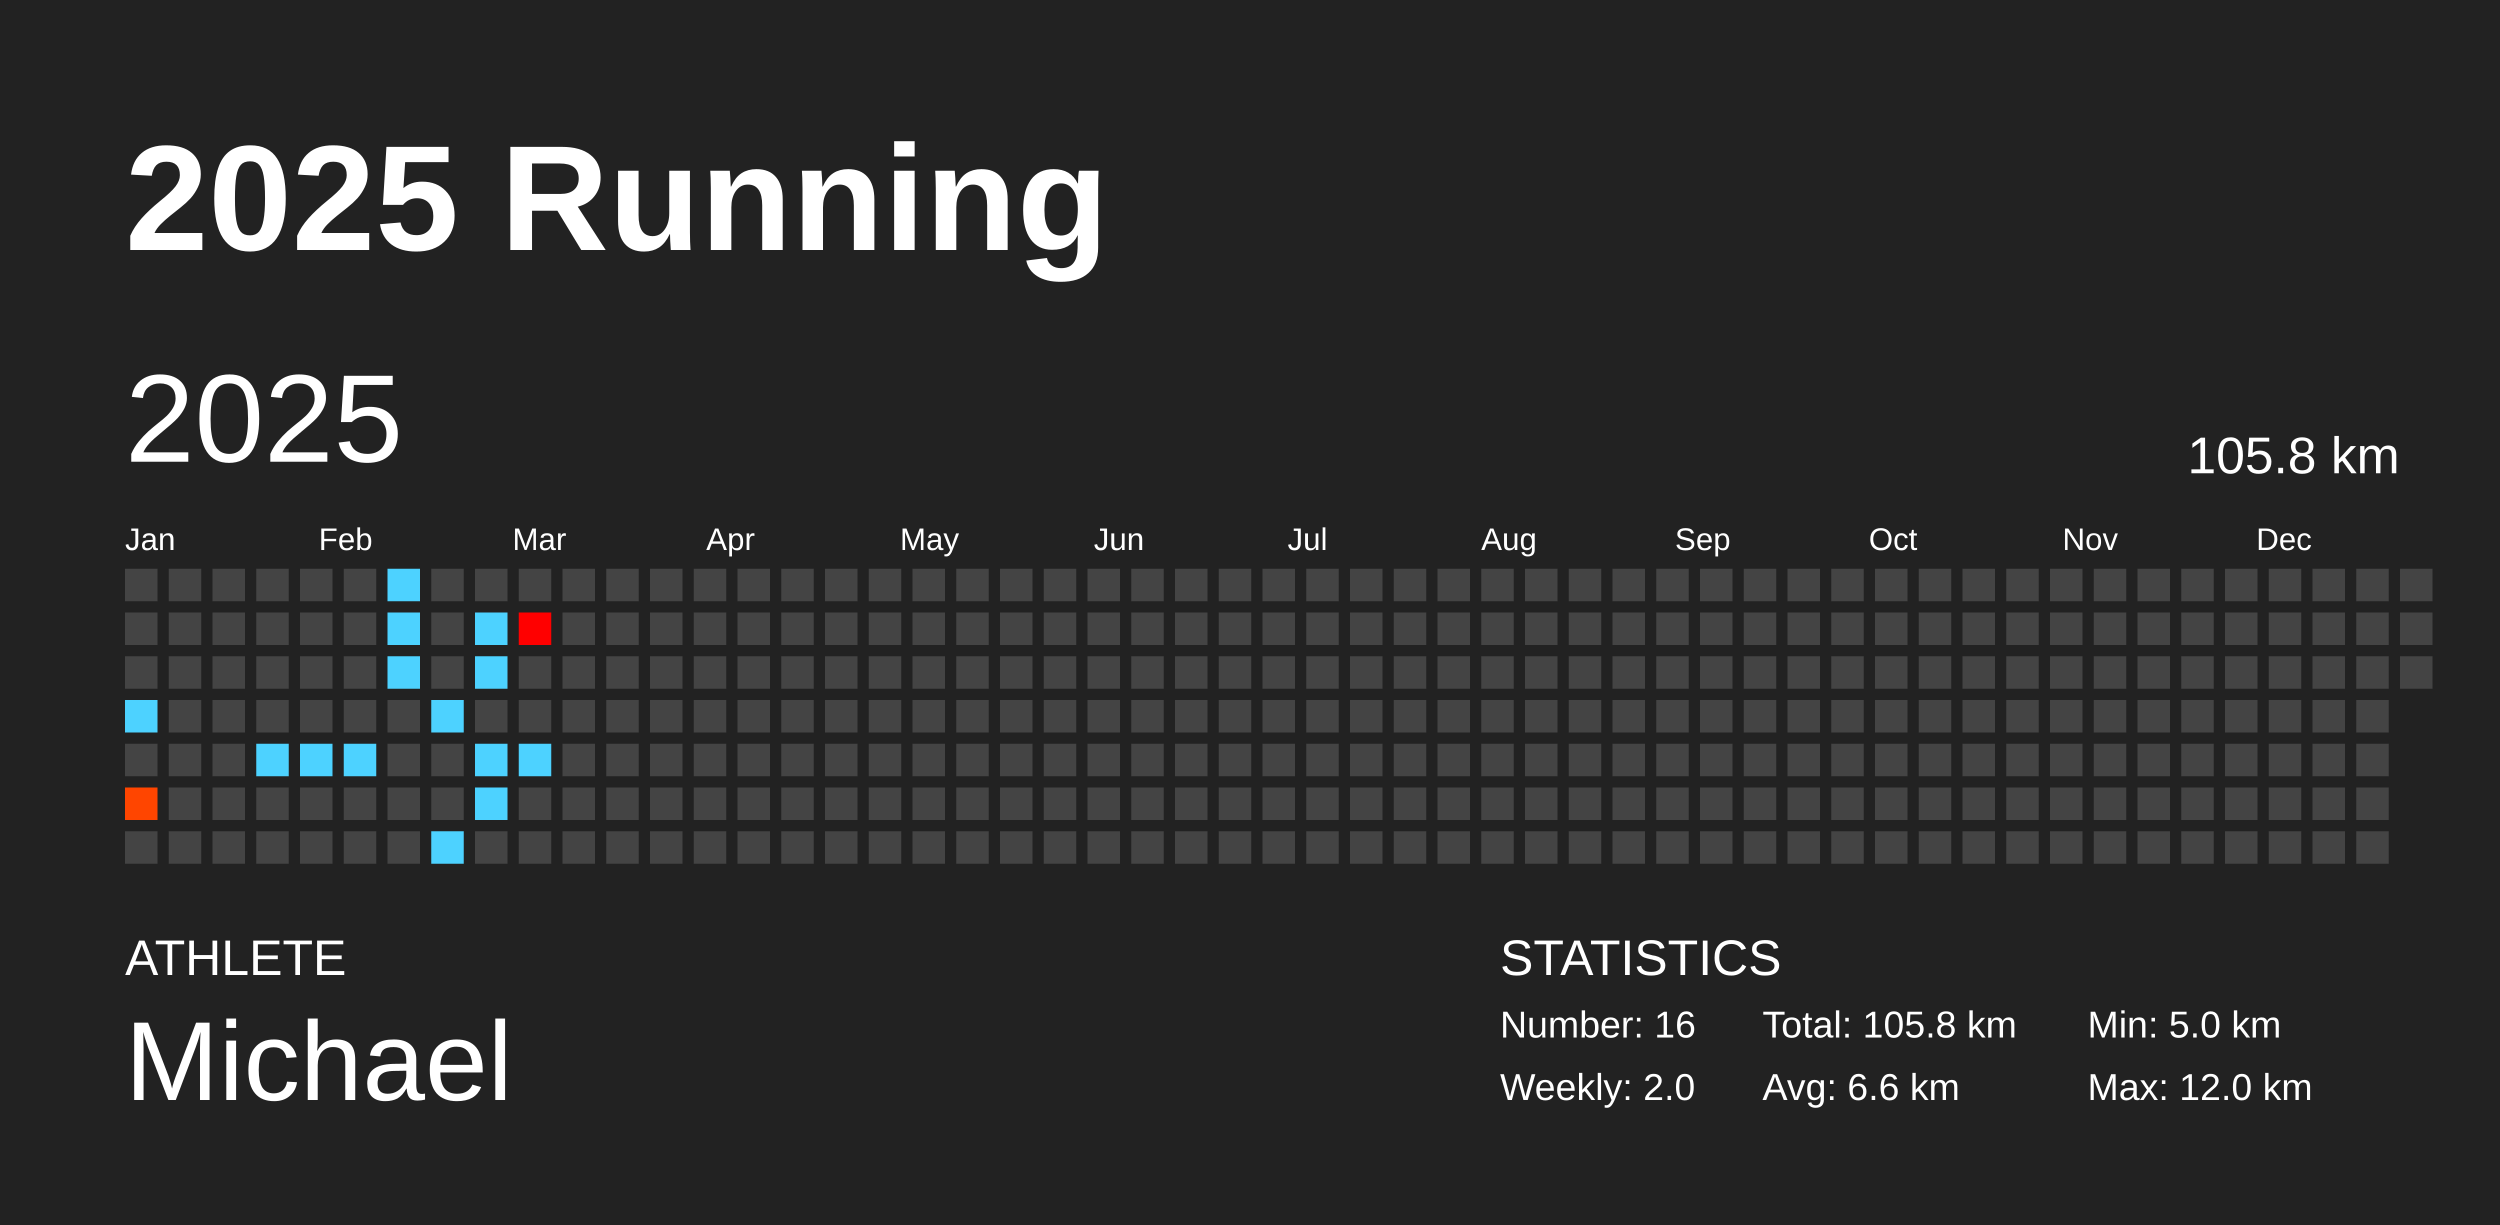
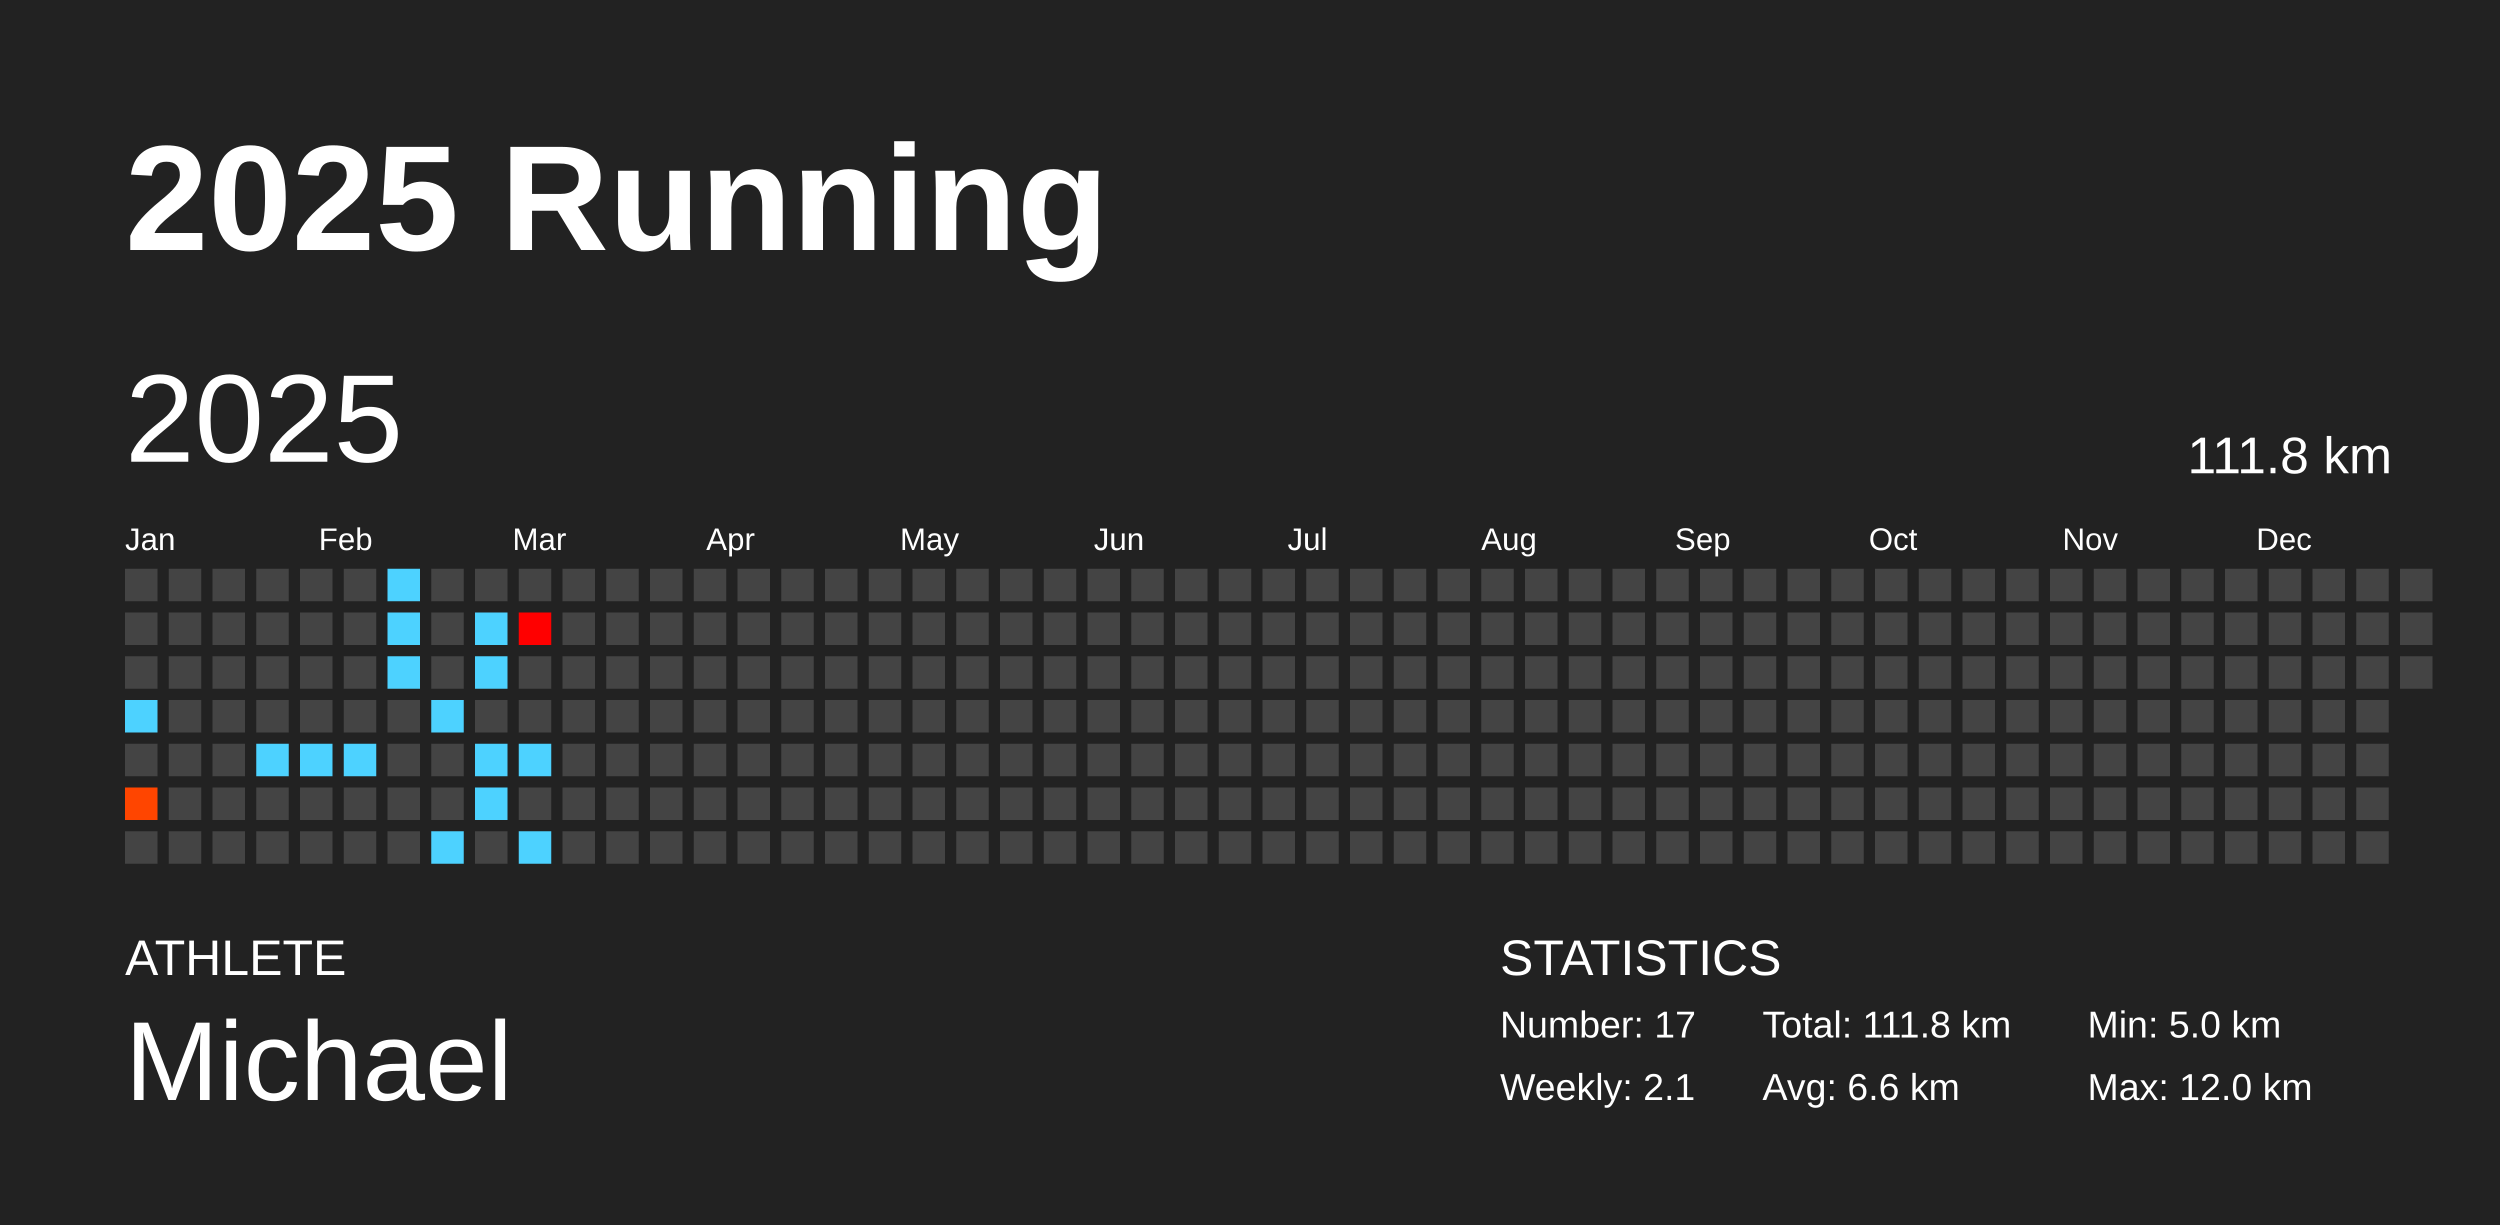
<svg xmlns="http://www.w3.org/2000/svg" baseProfile="full" height="98mm" version="1.1" viewBox="0,0,200,98" width="200mm">
  <defs />
  <rect fill="#222222" height="98" width="200" x="0" y="0" />
  <text fill="#FFFFFF" style="font-size:12px; font-family:Arial; font-weight:bold;" x="10" y="20">2025 Running</text>
  <text fill="#FFFFFF" style="font-size:4px; font-family:Arial" x="10" y="78">ATHLETE</text>
  <text fill="#FFFFFF" style="font-size:9px; font-family:Arial" x="10" y="88">Michael</text>
  <text fill="#FFFFFF" style="font-size:4px; font-family:Arial" x="120" y="78">STATISTICS</text>
-   <text fill="#FFFFFF" style="font-size:3px; font-family:Arial" x="120" y="83">Number: 16</text>
-   <text fill="#FFFFFF" style="font-size:3px; font-family:Arial" x="120" y="88">Weekly: 2.0</text>
-   <text fill="#FFFFFF" style="font-size:3px; font-family:Arial" x="141" y="83">Total: 105.8 km</text>
+   <text fill="#FFFFFF" style="font-size:3px; font-family:Arial" x="120" y="83">Number: 17</text>
+   <text fill="#FFFFFF" style="font-size:3px; font-family:Arial" x="120" y="88">Weekly: 2.1</text>
+   <text fill="#FFFFFF" style="font-size:3px; font-family:Arial" x="141" y="83">Total: 111.8 km</text>
  <text fill="#FFFFFF" style="font-size:3px; font-family:Arial" x="141" y="88">Avg: 6.6 km</text>
  <text fill="#FFFFFF" style="font-size:3px; font-family:Arial" x="167" y="83">Min: 5.0 km</text>
  <text fill="#FFFFFF" style="font-size:3px; font-family:Arial" x="167" y="88">Max: 12.0 km</text>
  <text dominant-baseline="hanging" fill="#FFFFFF" style="font-size:10.0px; font-family:Arial;" x="10" y="30">2025</text>
-   <text dominant-baseline="hanging" fill="#FFFFFF" style="font-size:4.125px; font-family:Arial;" x="175" y="35">105.8 km</text>
+   <text dominant-baseline="hanging" fill="#FFFFFF" style="font-size:4.125px; font-family:Arial;" x="175" y="35">111.8 km</text>
  <text fill="#FFFFFF" style="font-size:2.5px; font-family:Arial" x="10.0" y="44">Jan</text>
  <text fill="#FFFFFF" style="font-size:2.5px; font-family:Arial" x="25.5" y="44">Feb</text>
  <text fill="#FFFFFF" style="font-size:2.5px; font-family:Arial" x="41.0" y="44">Mar</text>
  <text fill="#FFFFFF" style="font-size:2.5px; font-family:Arial" x="56.5" y="44">Apr</text>
  <text fill="#FFFFFF" style="font-size:2.5px; font-family:Arial" x="72.0" y="44">May</text>
  <text fill="#FFFFFF" style="font-size:2.5px; font-family:Arial" x="87.5" y="44">Jun</text>
  <text fill="#FFFFFF" style="font-size:2.5px; font-family:Arial" x="103.0" y="44">Jul</text>
  <text fill="#FFFFFF" style="font-size:2.5px; font-family:Arial" x="118.5" y="44">Aug</text>
  <text fill="#FFFFFF" style="font-size:2.5px; font-family:Arial" x="134.0" y="44">Sep</text>
  <text fill="#FFFFFF" style="font-size:2.5px; font-family:Arial" x="149.5" y="44">Oct</text>
  <text fill="#FFFFFF" style="font-size:2.5px; font-family:Arial" x="165.0" y="44">Nov</text>
  <text fill="#FFFFFF" style="font-size:2.5px; font-family:Arial" x="180.5" y="44">Dec</text>
  <rect fill="#444444" height="2.6" width="2.6" x="10.0" y="45.5" />
  <rect fill="#444444" height="2.6" width="2.6" x="10.0" y="49.0" />
  <rect fill="#444444" height="2.6" width="2.6" x="10.0" y="52.5" />
  <rect fill="#4dd2ff" height="2.6" width="2.6" x="10.0" y="56.0" />
  <rect fill="#444444" height="2.6" width="2.6" x="10.0" y="59.5" />
  <rect fill="#ff4500" height="2.6" width="2.6" x="10.0" y="63.0" />
  <rect fill="#444444" height="2.6" width="2.6" x="10.0" y="66.5" />
  <rect fill="#444444" height="2.6" width="2.6" x="13.5" y="45.5" />
  <rect fill="#444444" height="2.6" width="2.6" x="13.5" y="49.0" />
  <rect fill="#444444" height="2.6" width="2.6" x="13.5" y="52.5" />
  <rect fill="#444444" height="2.6" width="2.6" x="13.5" y="56.0" />
  <rect fill="#444444" height="2.6" width="2.6" x="13.5" y="59.5" />
  <rect fill="#444444" height="2.6" width="2.6" x="13.5" y="63.0" />
  <rect fill="#444444" height="2.6" width="2.6" x="13.5" y="66.5" />
  <rect fill="#444444" height="2.6" width="2.6" x="17.0" y="45.5" />
  <rect fill="#444444" height="2.6" width="2.6" x="17.0" y="49.0" />
  <rect fill="#444444" height="2.6" width="2.6" x="17.0" y="52.5" />
  <rect fill="#444444" height="2.6" width="2.6" x="17.0" y="56.0" />
  <rect fill="#444444" height="2.6" width="2.6" x="17.0" y="59.5" />
  <rect fill="#444444" height="2.6" width="2.6" x="17.0" y="63.0" />
  <rect fill="#444444" height="2.6" width="2.6" x="17.0" y="66.5" />
  <rect fill="#444444" height="2.6" width="2.6" x="20.5" y="45.5" />
  <rect fill="#444444" height="2.6" width="2.6" x="20.5" y="49.0" />
  <rect fill="#444444" height="2.6" width="2.6" x="20.5" y="52.5" />
  <rect fill="#444444" height="2.6" width="2.6" x="20.5" y="56.0" />
  <rect fill="#4dd2ff" height="2.6" width="2.6" x="20.5" y="59.5" />
  <rect fill="#444444" height="2.6" width="2.6" x="20.5" y="63.0" />
  <rect fill="#444444" height="2.6" width="2.6" x="20.5" y="66.5" />
  <rect fill="#444444" height="2.6" width="2.6" x="24.0" y="45.5" />
  <rect fill="#444444" height="2.6" width="2.6" x="24.0" y="49.0" />
  <rect fill="#444444" height="2.6" width="2.6" x="24.0" y="52.5" />
  <rect fill="#444444" height="2.6" width="2.6" x="24.0" y="56.0" />
  <rect fill="#4dd2ff" height="2.6" width="2.6" x="24.0" y="59.5" />
  <rect fill="#444444" height="2.6" width="2.6" x="24.0" y="63.0" />
  <rect fill="#444444" height="2.6" width="2.6" x="24.0" y="66.5" />
  <rect fill="#444444" height="2.6" width="2.6" x="27.5" y="45.5" />
  <rect fill="#444444" height="2.6" width="2.6" x="27.5" y="49.0" />
  <rect fill="#444444" height="2.6" width="2.6" x="27.5" y="52.5" />
  <rect fill="#444444" height="2.6" width="2.6" x="27.5" y="56.0" />
  <rect fill="#4dd2ff" height="2.6" width="2.6" x="27.5" y="59.5" />
  <rect fill="#444444" height="2.6" width="2.6" x="27.5" y="63.0" />
  <rect fill="#444444" height="2.6" width="2.6" x="27.5" y="66.5" />
  <rect fill="#4dd2ff" height="2.6" width="2.6" x="31.0" y="45.5" />
  <rect fill="#4dd2ff" height="2.6" width="2.6" x="31.0" y="49.0" />
  <rect fill="#4dd2ff" height="2.6" width="2.6" x="31.0" y="52.5" />
  <rect fill="#444444" height="2.6" width="2.6" x="31.0" y="56.0" />
  <rect fill="#444444" height="2.6" width="2.6" x="31.0" y="59.5" />
  <rect fill="#444444" height="2.6" width="2.6" x="31.0" y="63.0" />
  <rect fill="#444444" height="2.6" width="2.6" x="31.0" y="66.5" />
  <rect fill="#444444" height="2.6" width="2.6" x="34.5" y="45.5" />
  <rect fill="#444444" height="2.6" width="2.6" x="34.5" y="49.0" />
  <rect fill="#444444" height="2.6" width="2.6" x="34.5" y="52.5" />
  <rect fill="#4dd2ff" height="2.6" width="2.6" x="34.5" y="56.0" />
  <rect fill="#444444" height="2.6" width="2.6" x="34.5" y="59.5" />
  <rect fill="#444444" height="2.6" width="2.6" x="34.5" y="63.0" />
  <rect fill="#4dd2ff" height="2.6" width="2.6" x="34.5" y="66.5" />
  <rect fill="#444444" height="2.6" width="2.6" x="38.0" y="45.5" />
  <rect fill="#4dd2ff" height="2.6" width="2.6" x="38.0" y="49.0" />
  <rect fill="#4dd2ff" height="2.6" width="2.6" x="38.0" y="52.5" />
  <rect fill="#444444" height="2.6" width="2.6" x="38.0" y="56.0" />
  <rect fill="#4dd2ff" height="2.6" width="2.6" x="38.0" y="59.5" />
  <rect fill="#4dd2ff" height="2.6" width="2.6" x="38.0" y="63.0" />
  <rect fill="#444444" height="2.6" width="2.6" x="38.0" y="66.5" />
  <rect fill="#444444" height="2.6" width="2.6" x="41.5" y="45.5" />
  <rect fill="#ff0000" height="2.6" width="2.6" x="41.5" y="49.0" />
  <rect fill="#444444" height="2.6" width="2.6" x="41.5" y="52.5" />
  <rect fill="#444444" height="2.6" width="2.6" x="41.5" y="56.0" />
  <rect fill="#4dd2ff" height="2.6" width="2.6" x="41.5" y="59.5" />
  <rect fill="#444444" height="2.6" width="2.6" x="41.5" y="63.0" />
-   <rect fill="#444444" height="2.6" width="2.6" x="41.5" y="66.5" />
+   <rect fill="#4dd2ff" height="2.6" width="2.6" x="41.5" y="66.5" />
  <rect fill="#444444" height="2.6" width="2.6" x="45.0" y="45.5" />
  <rect fill="#444444" height="2.6" width="2.6" x="45.0" y="49.0" />
  <rect fill="#444444" height="2.6" width="2.6" x="45.0" y="52.5" />
  <rect fill="#444444" height="2.6" width="2.6" x="45.0" y="56.0" />
  <rect fill="#444444" height="2.6" width="2.6" x="45.0" y="59.5" />
  <rect fill="#444444" height="2.6" width="2.6" x="45.0" y="63.0" />
  <rect fill="#444444" height="2.6" width="2.6" x="45.0" y="66.5" />
  <rect fill="#444444" height="2.6" width="2.6" x="48.5" y="45.5" />
  <rect fill="#444444" height="2.6" width="2.6" x="48.5" y="49.0" />
  <rect fill="#444444" height="2.6" width="2.6" x="48.5" y="52.5" />
  <rect fill="#444444" height="2.6" width="2.6" x="48.5" y="56.0" />
  <rect fill="#444444" height="2.6" width="2.6" x="48.5" y="59.5" />
  <rect fill="#444444" height="2.6" width="2.6" x="48.5" y="63.0" />
  <rect fill="#444444" height="2.6" width="2.6" x="48.5" y="66.5" />
  <rect fill="#444444" height="2.6" width="2.6" x="52.0" y="45.5" />
  <rect fill="#444444" height="2.6" width="2.6" x="52.0" y="49.0" />
  <rect fill="#444444" height="2.6" width="2.6" x="52.0" y="52.5" />
  <rect fill="#444444" height="2.6" width="2.6" x="52.0" y="56.0" />
  <rect fill="#444444" height="2.6" width="2.6" x="52.0" y="59.5" />
  <rect fill="#444444" height="2.6" width="2.6" x="52.0" y="63.0" />
  <rect fill="#444444" height="2.6" width="2.6" x="52.0" y="66.5" />
  <rect fill="#444444" height="2.6" width="2.6" x="55.5" y="45.5" />
  <rect fill="#444444" height="2.6" width="2.6" x="55.5" y="49.0" />
  <rect fill="#444444" height="2.6" width="2.6" x="55.5" y="52.5" />
  <rect fill="#444444" height="2.6" width="2.6" x="55.5" y="56.0" />
  <rect fill="#444444" height="2.6" width="2.6" x="55.5" y="59.5" />
  <rect fill="#444444" height="2.6" width="2.6" x="55.5" y="63.0" />
  <rect fill="#444444" height="2.6" width="2.6" x="55.5" y="66.5" />
  <rect fill="#444444" height="2.6" width="2.6" x="59.0" y="45.5" />
  <rect fill="#444444" height="2.6" width="2.6" x="59.0" y="49.0" />
  <rect fill="#444444" height="2.6" width="2.6" x="59.0" y="52.5" />
  <rect fill="#444444" height="2.6" width="2.6" x="59.0" y="56.0" />
  <rect fill="#444444" height="2.6" width="2.6" x="59.0" y="59.5" />
  <rect fill="#444444" height="2.6" width="2.6" x="59.0" y="63.0" />
  <rect fill="#444444" height="2.6" width="2.6" x="59.0" y="66.5" />
  <rect fill="#444444" height="2.6" width="2.6" x="62.5" y="45.5" />
  <rect fill="#444444" height="2.6" width="2.6" x="62.5" y="49.0" />
  <rect fill="#444444" height="2.6" width="2.6" x="62.5" y="52.5" />
  <rect fill="#444444" height="2.6" width="2.6" x="62.5" y="56.0" />
  <rect fill="#444444" height="2.6" width="2.6" x="62.5" y="59.5" />
  <rect fill="#444444" height="2.6" width="2.6" x="62.5" y="63.0" />
  <rect fill="#444444" height="2.6" width="2.6" x="62.5" y="66.5" />
  <rect fill="#444444" height="2.6" width="2.6" x="66.0" y="45.5" />
  <rect fill="#444444" height="2.6" width="2.6" x="66.0" y="49.0" />
  <rect fill="#444444" height="2.6" width="2.6" x="66.0" y="52.5" />
  <rect fill="#444444" height="2.6" width="2.6" x="66.0" y="56.0" />
  <rect fill="#444444" height="2.6" width="2.6" x="66.0" y="59.5" />
  <rect fill="#444444" height="2.6" width="2.6" x="66.0" y="63.0" />
  <rect fill="#444444" height="2.6" width="2.6" x="66.0" y="66.5" />
  <rect fill="#444444" height="2.6" width="2.6" x="69.5" y="45.5" />
  <rect fill="#444444" height="2.6" width="2.6" x="69.5" y="49.0" />
  <rect fill="#444444" height="2.6" width="2.6" x="69.5" y="52.5" />
  <rect fill="#444444" height="2.6" width="2.6" x="69.5" y="56.0" />
  <rect fill="#444444" height="2.6" width="2.6" x="69.5" y="59.5" />
  <rect fill="#444444" height="2.6" width="2.6" x="69.5" y="63.0" />
  <rect fill="#444444" height="2.6" width="2.6" x="69.5" y="66.5" />
  <rect fill="#444444" height="2.6" width="2.6" x="73.0" y="45.5" />
  <rect fill="#444444" height="2.6" width="2.6" x="73.0" y="49.0" />
  <rect fill="#444444" height="2.6" width="2.6" x="73.0" y="52.5" />
  <rect fill="#444444" height="2.6" width="2.6" x="73.0" y="56.0" />
  <rect fill="#444444" height="2.6" width="2.6" x="73.0" y="59.5" />
  <rect fill="#444444" height="2.6" width="2.6" x="73.0" y="63.0" />
  <rect fill="#444444" height="2.6" width="2.6" x="73.0" y="66.5" />
  <rect fill="#444444" height="2.6" width="2.6" x="76.5" y="45.5" />
  <rect fill="#444444" height="2.6" width="2.6" x="76.5" y="49.0" />
  <rect fill="#444444" height="2.6" width="2.6" x="76.5" y="52.5" />
  <rect fill="#444444" height="2.6" width="2.6" x="76.5" y="56.0" />
  <rect fill="#444444" height="2.6" width="2.6" x="76.5" y="59.5" />
  <rect fill="#444444" height="2.6" width="2.6" x="76.5" y="63.0" />
  <rect fill="#444444" height="2.6" width="2.6" x="76.5" y="66.5" />
  <rect fill="#444444" height="2.6" width="2.6" x="80.0" y="45.5" />
  <rect fill="#444444" height="2.6" width="2.6" x="80.0" y="49.0" />
  <rect fill="#444444" height="2.6" width="2.6" x="80.0" y="52.5" />
  <rect fill="#444444" height="2.6" width="2.6" x="80.0" y="56.0" />
  <rect fill="#444444" height="2.6" width="2.6" x="80.0" y="59.5" />
  <rect fill="#444444" height="2.6" width="2.6" x="80.0" y="63.0" />
  <rect fill="#444444" height="2.6" width="2.6" x="80.0" y="66.5" />
  <rect fill="#444444" height="2.6" width="2.6" x="83.5" y="45.5" />
  <rect fill="#444444" height="2.6" width="2.6" x="83.5" y="49.0" />
  <rect fill="#444444" height="2.6" width="2.6" x="83.5" y="52.5" />
  <rect fill="#444444" height="2.6" width="2.6" x="83.5" y="56.0" />
  <rect fill="#444444" height="2.6" width="2.6" x="83.5" y="59.5" />
  <rect fill="#444444" height="2.6" width="2.6" x="83.5" y="63.0" />
  <rect fill="#444444" height="2.6" width="2.6" x="83.5" y="66.5" />
  <rect fill="#444444" height="2.6" width="2.6" x="87.0" y="45.5" />
  <rect fill="#444444" height="2.6" width="2.6" x="87.0" y="49.0" />
  <rect fill="#444444" height="2.6" width="2.6" x="87.0" y="52.5" />
  <rect fill="#444444" height="2.6" width="2.6" x="87.0" y="56.0" />
  <rect fill="#444444" height="2.6" width="2.6" x="87.0" y="59.5" />
  <rect fill="#444444" height="2.6" width="2.6" x="87.0" y="63.0" />
  <rect fill="#444444" height="2.6" width="2.6" x="87.0" y="66.5" />
  <rect fill="#444444" height="2.6" width="2.6" x="90.5" y="45.5" />
  <rect fill="#444444" height="2.6" width="2.6" x="90.5" y="49.0" />
  <rect fill="#444444" height="2.6" width="2.6" x="90.5" y="52.5" />
  <rect fill="#444444" height="2.6" width="2.6" x="90.5" y="56.0" />
  <rect fill="#444444" height="2.6" width="2.6" x="90.5" y="59.5" />
  <rect fill="#444444" height="2.6" width="2.6" x="90.5" y="63.0" />
  <rect fill="#444444" height="2.6" width="2.6" x="90.5" y="66.5" />
  <rect fill="#444444" height="2.6" width="2.6" x="94.0" y="45.5" />
  <rect fill="#444444" height="2.6" width="2.6" x="94.0" y="49.0" />
  <rect fill="#444444" height="2.6" width="2.6" x="94.0" y="52.5" />
  <rect fill="#444444" height="2.6" width="2.6" x="94.0" y="56.0" />
  <rect fill="#444444" height="2.6" width="2.6" x="94.0" y="59.5" />
  <rect fill="#444444" height="2.6" width="2.6" x="94.0" y="63.0" />
  <rect fill="#444444" height="2.6" width="2.6" x="94.0" y="66.5" />
  <rect fill="#444444" height="2.6" width="2.6" x="97.5" y="45.5" />
  <rect fill="#444444" height="2.6" width="2.6" x="97.5" y="49.0" />
  <rect fill="#444444" height="2.6" width="2.6" x="97.5" y="52.5" />
  <rect fill="#444444" height="2.6" width="2.6" x="97.5" y="56.0" />
  <rect fill="#444444" height="2.6" width="2.6" x="97.5" y="59.5" />
  <rect fill="#444444" height="2.6" width="2.6" x="97.5" y="63.0" />
  <rect fill="#444444" height="2.6" width="2.6" x="97.5" y="66.5" />
  <rect fill="#444444" height="2.6" width="2.6" x="101.0" y="45.5" />
  <rect fill="#444444" height="2.6" width="2.6" x="101.0" y="49.0" />
  <rect fill="#444444" height="2.6" width="2.6" x="101.0" y="52.5" />
  <rect fill="#444444" height="2.6" width="2.6" x="101.0" y="56.0" />
  <rect fill="#444444" height="2.6" width="2.6" x="101.0" y="59.5" />
  <rect fill="#444444" height="2.6" width="2.6" x="101.0" y="63.0" />
  <rect fill="#444444" height="2.6" width="2.6" x="101.0" y="66.5" />
  <rect fill="#444444" height="2.6" width="2.6" x="104.5" y="45.5" />
  <rect fill="#444444" height="2.6" width="2.6" x="104.5" y="49.0" />
  <rect fill="#444444" height="2.6" width="2.6" x="104.5" y="52.5" />
  <rect fill="#444444" height="2.6" width="2.6" x="104.5" y="56.0" />
  <rect fill="#444444" height="2.6" width="2.6" x="104.5" y="59.5" />
  <rect fill="#444444" height="2.6" width="2.6" x="104.5" y="63.0" />
  <rect fill="#444444" height="2.6" width="2.6" x="104.5" y="66.5" />
  <rect fill="#444444" height="2.6" width="2.6" x="108.0" y="45.5" />
  <rect fill="#444444" height="2.6" width="2.6" x="108.0" y="49.0" />
  <rect fill="#444444" height="2.6" width="2.6" x="108.0" y="52.5" />
  <rect fill="#444444" height="2.6" width="2.6" x="108.0" y="56.0" />
  <rect fill="#444444" height="2.6" width="2.6" x="108.0" y="59.5" />
  <rect fill="#444444" height="2.6" width="2.6" x="108.0" y="63.0" />
  <rect fill="#444444" height="2.6" width="2.6" x="108.0" y="66.5" />
  <rect fill="#444444" height="2.6" width="2.6" x="111.5" y="45.5" />
  <rect fill="#444444" height="2.6" width="2.6" x="111.5" y="49.0" />
  <rect fill="#444444" height="2.6" width="2.6" x="111.5" y="52.5" />
  <rect fill="#444444" height="2.6" width="2.6" x="111.5" y="56.0" />
  <rect fill="#444444" height="2.6" width="2.6" x="111.5" y="59.5" />
  <rect fill="#444444" height="2.6" width="2.6" x="111.5" y="63.0" />
  <rect fill="#444444" height="2.6" width="2.6" x="111.5" y="66.5" />
  <rect fill="#444444" height="2.6" width="2.6" x="115.0" y="45.5" />
  <rect fill="#444444" height="2.6" width="2.6" x="115.0" y="49.0" />
  <rect fill="#444444" height="2.6" width="2.6" x="115.0" y="52.5" />
  <rect fill="#444444" height="2.6" width="2.6" x="115.0" y="56.0" />
  <rect fill="#444444" height="2.6" width="2.6" x="115.0" y="59.5" />
  <rect fill="#444444" height="2.6" width="2.6" x="115.0" y="63.0" />
  <rect fill="#444444" height="2.6" width="2.6" x="115.0" y="66.5" />
  <rect fill="#444444" height="2.6" width="2.6" x="118.5" y="45.5" />
  <rect fill="#444444" height="2.6" width="2.6" x="118.5" y="49.0" />
  <rect fill="#444444" height="2.6" width="2.6" x="118.5" y="52.5" />
  <rect fill="#444444" height="2.6" width="2.6" x="118.5" y="56.0" />
  <rect fill="#444444" height="2.6" width="2.6" x="118.5" y="59.5" />
  <rect fill="#444444" height="2.6" width="2.6" x="118.5" y="63.0" />
  <rect fill="#444444" height="2.6" width="2.6" x="118.5" y="66.5" />
  <rect fill="#444444" height="2.6" width="2.6" x="122.0" y="45.5" />
  <rect fill="#444444" height="2.6" width="2.6" x="122.0" y="49.0" />
  <rect fill="#444444" height="2.6" width="2.6" x="122.0" y="52.5" />
  <rect fill="#444444" height="2.6" width="2.6" x="122.0" y="56.0" />
  <rect fill="#444444" height="2.6" width="2.6" x="122.0" y="59.5" />
  <rect fill="#444444" height="2.6" width="2.6" x="122.0" y="63.0" />
  <rect fill="#444444" height="2.6" width="2.6" x="122.0" y="66.5" />
  <rect fill="#444444" height="2.6" width="2.6" x="125.5" y="45.5" />
  <rect fill="#444444" height="2.6" width="2.6" x="125.5" y="49.0" />
  <rect fill="#444444" height="2.6" width="2.6" x="125.5" y="52.5" />
  <rect fill="#444444" height="2.6" width="2.6" x="125.5" y="56.0" />
  <rect fill="#444444" height="2.6" width="2.6" x="125.5" y="59.5" />
  <rect fill="#444444" height="2.6" width="2.6" x="125.5" y="63.0" />
  <rect fill="#444444" height="2.6" width="2.6" x="125.5" y="66.5" />
  <rect fill="#444444" height="2.6" width="2.6" x="129.0" y="45.5" />
  <rect fill="#444444" height="2.6" width="2.6" x="129.0" y="49.0" />
  <rect fill="#444444" height="2.6" width="2.6" x="129.0" y="52.5" />
  <rect fill="#444444" height="2.6" width="2.6" x="129.0" y="56.0" />
  <rect fill="#444444" height="2.6" width="2.6" x="129.0" y="59.5" />
  <rect fill="#444444" height="2.6" width="2.6" x="129.0" y="63.0" />
  <rect fill="#444444" height="2.6" width="2.6" x="129.0" y="66.5" />
  <rect fill="#444444" height="2.6" width="2.6" x="132.5" y="45.5" />
  <rect fill="#444444" height="2.6" width="2.6" x="132.5" y="49.0" />
  <rect fill="#444444" height="2.6" width="2.6" x="132.5" y="52.5" />
  <rect fill="#444444" height="2.6" width="2.6" x="132.5" y="56.0" />
  <rect fill="#444444" height="2.6" width="2.6" x="132.5" y="59.5" />
  <rect fill="#444444" height="2.6" width="2.6" x="132.5" y="63.0" />
  <rect fill="#444444" height="2.6" width="2.6" x="132.5" y="66.5" />
  <rect fill="#444444" height="2.6" width="2.6" x="136.0" y="45.5" />
  <rect fill="#444444" height="2.6" width="2.6" x="136.0" y="49.0" />
  <rect fill="#444444" height="2.6" width="2.6" x="136.0" y="52.5" />
  <rect fill="#444444" height="2.6" width="2.6" x="136.0" y="56.0" />
  <rect fill="#444444" height="2.6" width="2.6" x="136.0" y="59.5" />
  <rect fill="#444444" height="2.6" width="2.6" x="136.0" y="63.0" />
  <rect fill="#444444" height="2.6" width="2.6" x="136.0" y="66.5" />
  <rect fill="#444444" height="2.6" width="2.6" x="139.5" y="45.5" />
  <rect fill="#444444" height="2.6" width="2.6" x="139.5" y="49.0" />
  <rect fill="#444444" height="2.6" width="2.6" x="139.5" y="52.5" />
  <rect fill="#444444" height="2.6" width="2.6" x="139.5" y="56.0" />
  <rect fill="#444444" height="2.6" width="2.6" x="139.5" y="59.5" />
  <rect fill="#444444" height="2.6" width="2.6" x="139.5" y="63.0" />
  <rect fill="#444444" height="2.6" width="2.6" x="139.5" y="66.5" />
  <rect fill="#444444" height="2.6" width="2.6" x="143.0" y="45.5" />
  <rect fill="#444444" height="2.6" width="2.6" x="143.0" y="49.0" />
  <rect fill="#444444" height="2.6" width="2.6" x="143.0" y="52.5" />
  <rect fill="#444444" height="2.6" width="2.6" x="143.0" y="56.0" />
  <rect fill="#444444" height="2.6" width="2.6" x="143.0" y="59.5" />
  <rect fill="#444444" height="2.6" width="2.6" x="143.0" y="63.0" />
  <rect fill="#444444" height="2.6" width="2.6" x="143.0" y="66.5" />
  <rect fill="#444444" height="2.6" width="2.6" x="146.5" y="45.5" />
  <rect fill="#444444" height="2.6" width="2.6" x="146.5" y="49.0" />
  <rect fill="#444444" height="2.6" width="2.6" x="146.5" y="52.5" />
  <rect fill="#444444" height="2.6" width="2.6" x="146.5" y="56.0" />
  <rect fill="#444444" height="2.6" width="2.6" x="146.5" y="59.5" />
  <rect fill="#444444" height="2.6" width="2.6" x="146.5" y="63.0" />
  <rect fill="#444444" height="2.6" width="2.6" x="146.5" y="66.5" />
  <rect fill="#444444" height="2.6" width="2.6" x="150.0" y="45.5" />
  <rect fill="#444444" height="2.6" width="2.6" x="150.0" y="49.0" />
  <rect fill="#444444" height="2.6" width="2.6" x="150.0" y="52.5" />
  <rect fill="#444444" height="2.6" width="2.6" x="150.0" y="56.0" />
  <rect fill="#444444" height="2.6" width="2.6" x="150.0" y="59.5" />
  <rect fill="#444444" height="2.6" width="2.6" x="150.0" y="63.0" />
  <rect fill="#444444" height="2.6" width="2.6" x="150.0" y="66.5" />
  <rect fill="#444444" height="2.6" width="2.6" x="153.5" y="45.5" />
  <rect fill="#444444" height="2.6" width="2.6" x="153.5" y="49.0" />
  <rect fill="#444444" height="2.6" width="2.6" x="153.5" y="52.5" />
  <rect fill="#444444" height="2.6" width="2.6" x="153.5" y="56.0" />
  <rect fill="#444444" height="2.6" width="2.6" x="153.5" y="59.5" />
  <rect fill="#444444" height="2.6" width="2.6" x="153.5" y="63.0" />
  <rect fill="#444444" height="2.6" width="2.6" x="153.5" y="66.5" />
  <rect fill="#444444" height="2.6" width="2.6" x="157.0" y="45.5" />
  <rect fill="#444444" height="2.6" width="2.6" x="157.0" y="49.0" />
  <rect fill="#444444" height="2.6" width="2.6" x="157.0" y="52.5" />
  <rect fill="#444444" height="2.6" width="2.6" x="157.0" y="56.0" />
  <rect fill="#444444" height="2.6" width="2.6" x="157.0" y="59.5" />
  <rect fill="#444444" height="2.6" width="2.6" x="157.0" y="63.0" />
  <rect fill="#444444" height="2.6" width="2.6" x="157.0" y="66.5" />
  <rect fill="#444444" height="2.6" width="2.6" x="160.5" y="45.5" />
  <rect fill="#444444" height="2.6" width="2.6" x="160.5" y="49.0" />
  <rect fill="#444444" height="2.6" width="2.6" x="160.5" y="52.5" />
  <rect fill="#444444" height="2.6" width="2.6" x="160.5" y="56.0" />
  <rect fill="#444444" height="2.6" width="2.6" x="160.5" y="59.5" />
  <rect fill="#444444" height="2.6" width="2.6" x="160.5" y="63.0" />
  <rect fill="#444444" height="2.6" width="2.6" x="160.5" y="66.5" />
  <rect fill="#444444" height="2.6" width="2.6" x="164.0" y="45.5" />
  <rect fill="#444444" height="2.6" width="2.6" x="164.0" y="49.0" />
  <rect fill="#444444" height="2.6" width="2.6" x="164.0" y="52.5" />
  <rect fill="#444444" height="2.6" width="2.6" x="164.0" y="56.0" />
  <rect fill="#444444" height="2.6" width="2.6" x="164.0" y="59.5" />
  <rect fill="#444444" height="2.6" width="2.6" x="164.0" y="63.0" />
  <rect fill="#444444" height="2.6" width="2.6" x="164.0" y="66.5" />
  <rect fill="#444444" height="2.6" width="2.6" x="167.5" y="45.5" />
  <rect fill="#444444" height="2.6" width="2.6" x="167.5" y="49.0" />
  <rect fill="#444444" height="2.6" width="2.6" x="167.5" y="52.5" />
  <rect fill="#444444" height="2.6" width="2.6" x="167.5" y="56.0" />
  <rect fill="#444444" height="2.6" width="2.6" x="167.5" y="59.5" />
  <rect fill="#444444" height="2.6" width="2.6" x="167.5" y="63.0" />
  <rect fill="#444444" height="2.6" width="2.6" x="167.5" y="66.5" />
  <rect fill="#444444" height="2.6" width="2.6" x="171.0" y="45.5" />
  <rect fill="#444444" height="2.6" width="2.6" x="171.0" y="49.0" />
  <rect fill="#444444" height="2.6" width="2.6" x="171.0" y="52.5" />
  <rect fill="#444444" height="2.6" width="2.6" x="171.0" y="56.0" />
  <rect fill="#444444" height="2.6" width="2.6" x="171.0" y="59.5" />
  <rect fill="#444444" height="2.6" width="2.6" x="171.0" y="63.0" />
  <rect fill="#444444" height="2.6" width="2.6" x="171.0" y="66.5" />
  <rect fill="#444444" height="2.6" width="2.6" x="174.5" y="45.5" />
  <rect fill="#444444" height="2.6" width="2.6" x="174.5" y="49.0" />
  <rect fill="#444444" height="2.6" width="2.6" x="174.5" y="52.5" />
  <rect fill="#444444" height="2.6" width="2.6" x="174.5" y="56.0" />
  <rect fill="#444444" height="2.6" width="2.6" x="174.5" y="59.5" />
  <rect fill="#444444" height="2.6" width="2.6" x="174.5" y="63.0" />
  <rect fill="#444444" height="2.6" width="2.6" x="174.5" y="66.5" />
  <rect fill="#444444" height="2.6" width="2.6" x="178.0" y="45.5" />
  <rect fill="#444444" height="2.6" width="2.6" x="178.0" y="49.0" />
  <rect fill="#444444" height="2.6" width="2.6" x="178.0" y="52.5" />
  <rect fill="#444444" height="2.6" width="2.6" x="178.0" y="56.0" />
  <rect fill="#444444" height="2.6" width="2.6" x="178.0" y="59.5" />
  <rect fill="#444444" height="2.6" width="2.6" x="178.0" y="63.0" />
  <rect fill="#444444" height="2.6" width="2.6" x="178.0" y="66.5" />
  <rect fill="#444444" height="2.6" width="2.6" x="181.5" y="45.5" />
  <rect fill="#444444" height="2.6" width="2.6" x="181.5" y="49.0" />
  <rect fill="#444444" height="2.6" width="2.6" x="181.5" y="52.5" />
  <rect fill="#444444" height="2.6" width="2.6" x="181.5" y="56.0" />
  <rect fill="#444444" height="2.6" width="2.6" x="181.5" y="59.5" />
  <rect fill="#444444" height="2.6" width="2.6" x="181.5" y="63.0" />
  <rect fill="#444444" height="2.6" width="2.6" x="181.5" y="66.5" />
  <rect fill="#444444" height="2.6" width="2.6" x="185.0" y="45.5" />
  <rect fill="#444444" height="2.6" width="2.6" x="185.0" y="49.0" />
  <rect fill="#444444" height="2.6" width="2.6" x="185.0" y="52.5" />
  <rect fill="#444444" height="2.6" width="2.6" x="185.0" y="56.0" />
  <rect fill="#444444" height="2.6" width="2.6" x="185.0" y="59.5" />
  <rect fill="#444444" height="2.6" width="2.6" x="185.0" y="63.0" />
  <rect fill="#444444" height="2.6" width="2.6" x="185.0" y="66.5" />
  <rect fill="#444444" height="2.6" width="2.6" x="188.5" y="45.5" />
  <rect fill="#444444" height="2.6" width="2.6" x="188.5" y="49.0" />
  <rect fill="#444444" height="2.6" width="2.6" x="188.5" y="52.5" />
  <rect fill="#444444" height="2.6" width="2.6" x="188.5" y="56.0" />
  <rect fill="#444444" height="2.6" width="2.6" x="188.5" y="59.5" />
  <rect fill="#444444" height="2.6" width="2.6" x="188.5" y="63.0" />
  <rect fill="#444444" height="2.6" width="2.6" x="188.5" y="66.5" />
  <rect fill="#444444" height="2.6" width="2.6" x="192.0" y="45.5" />
  <rect fill="#444444" height="2.6" width="2.6" x="192.0" y="49.0" />
  <rect fill="#444444" height="2.6" width="2.6" x="192.0" y="52.5" />
</svg>
